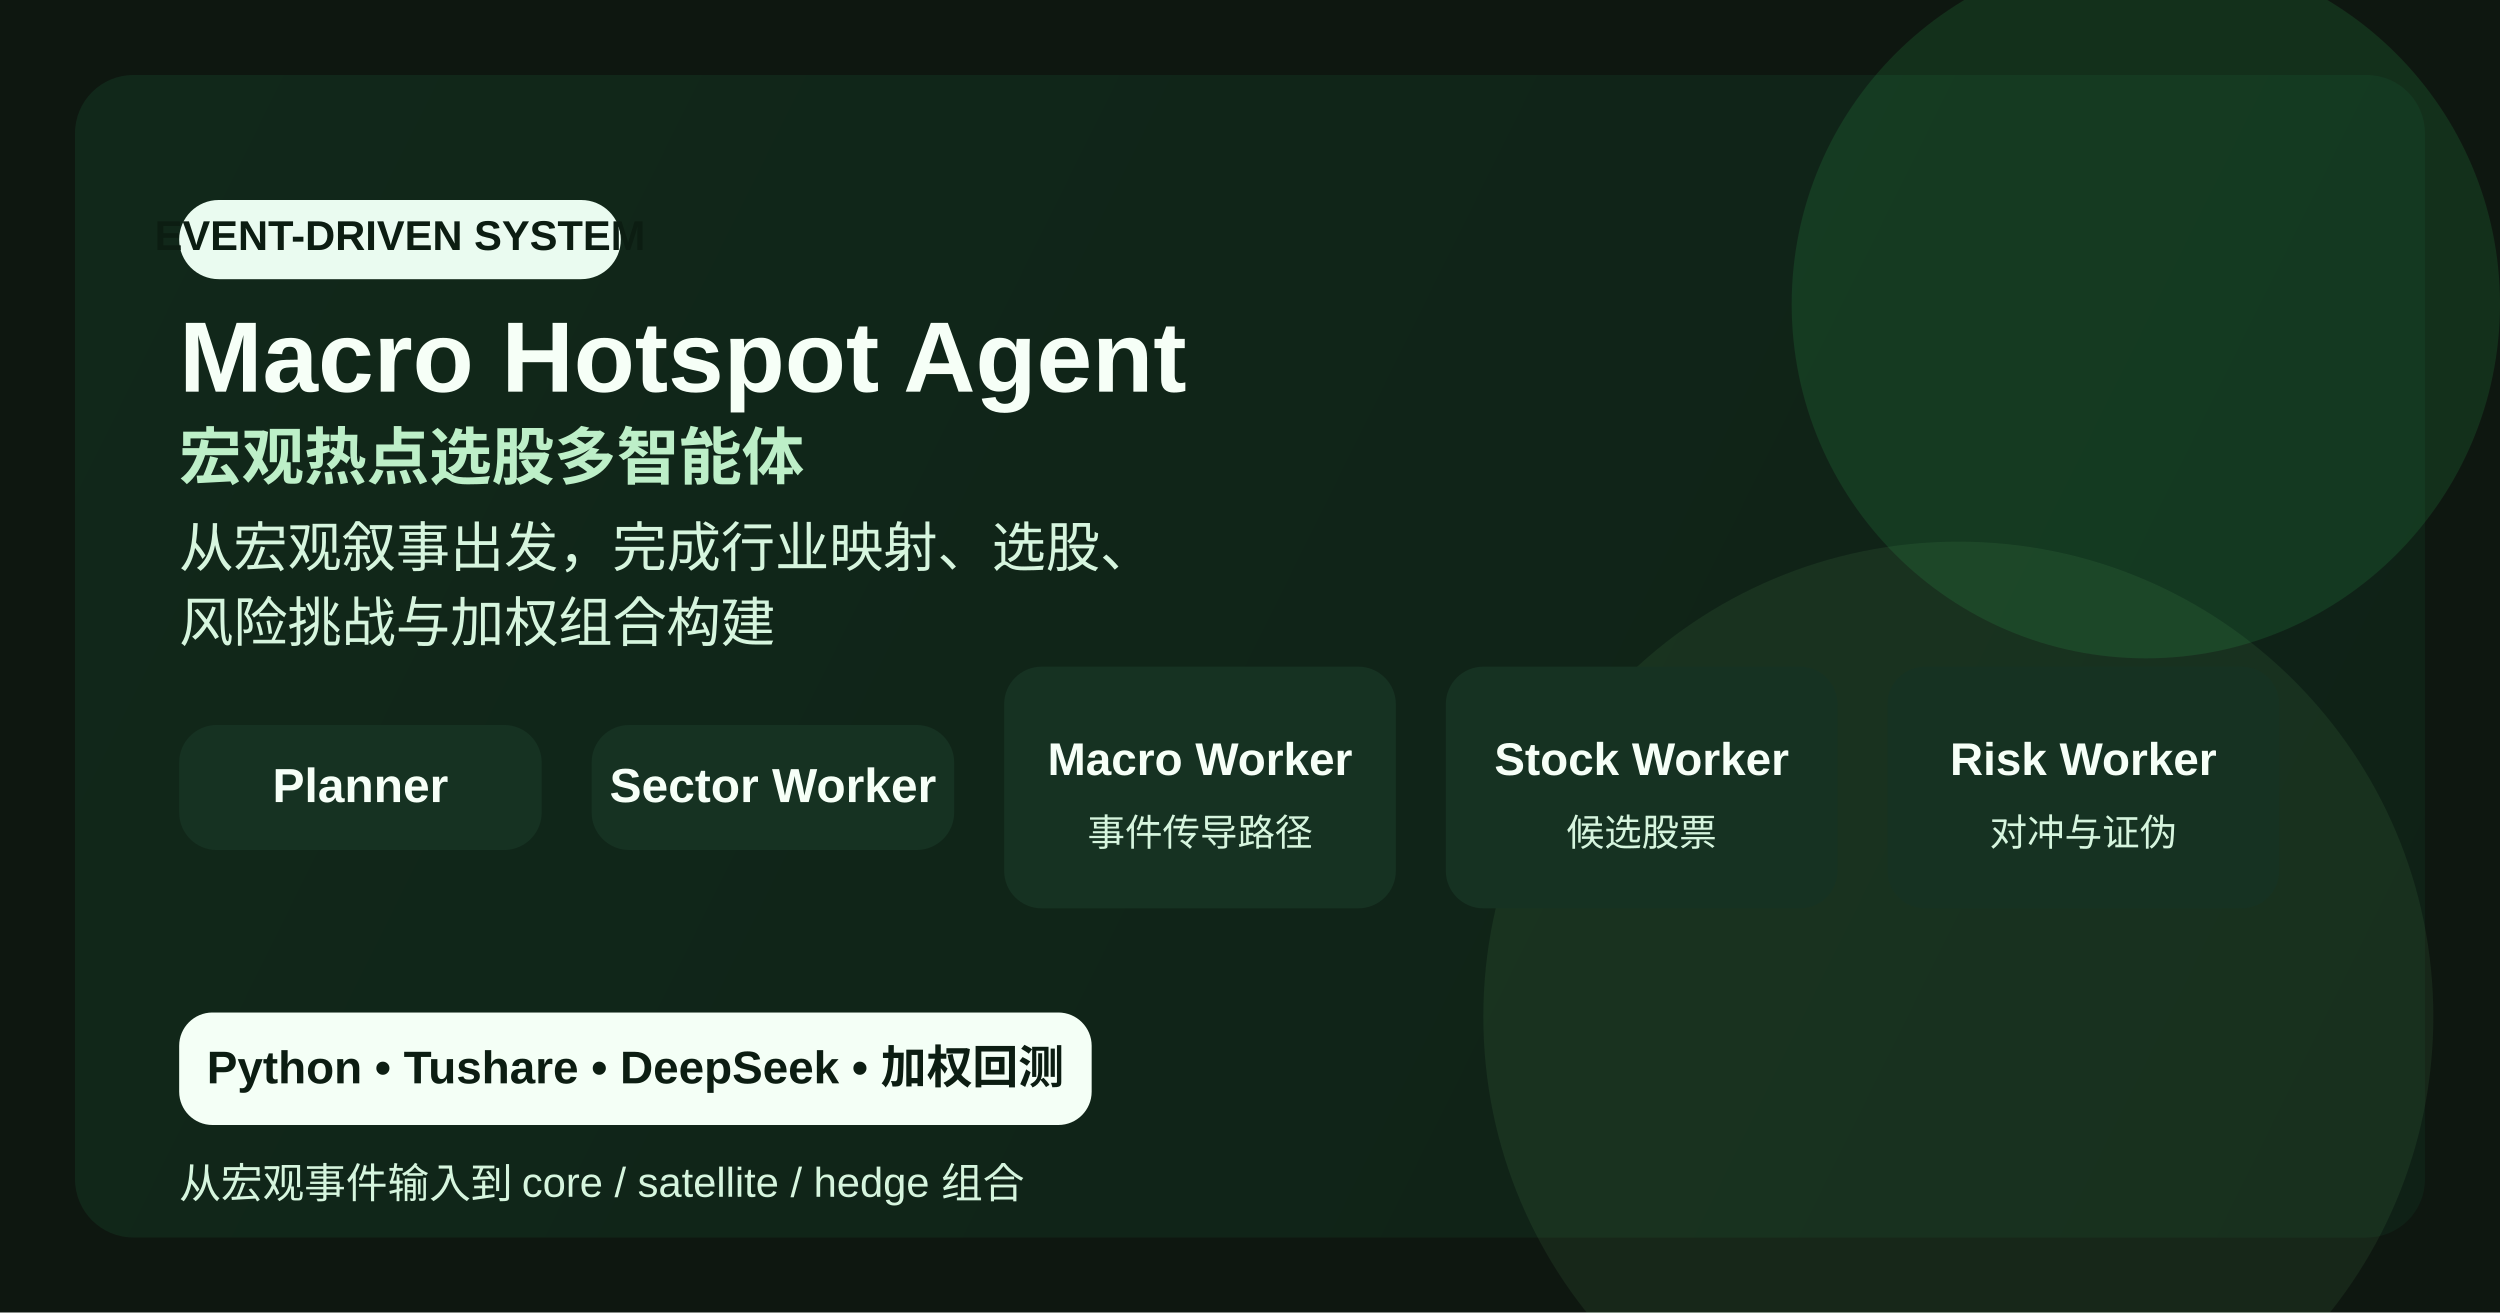
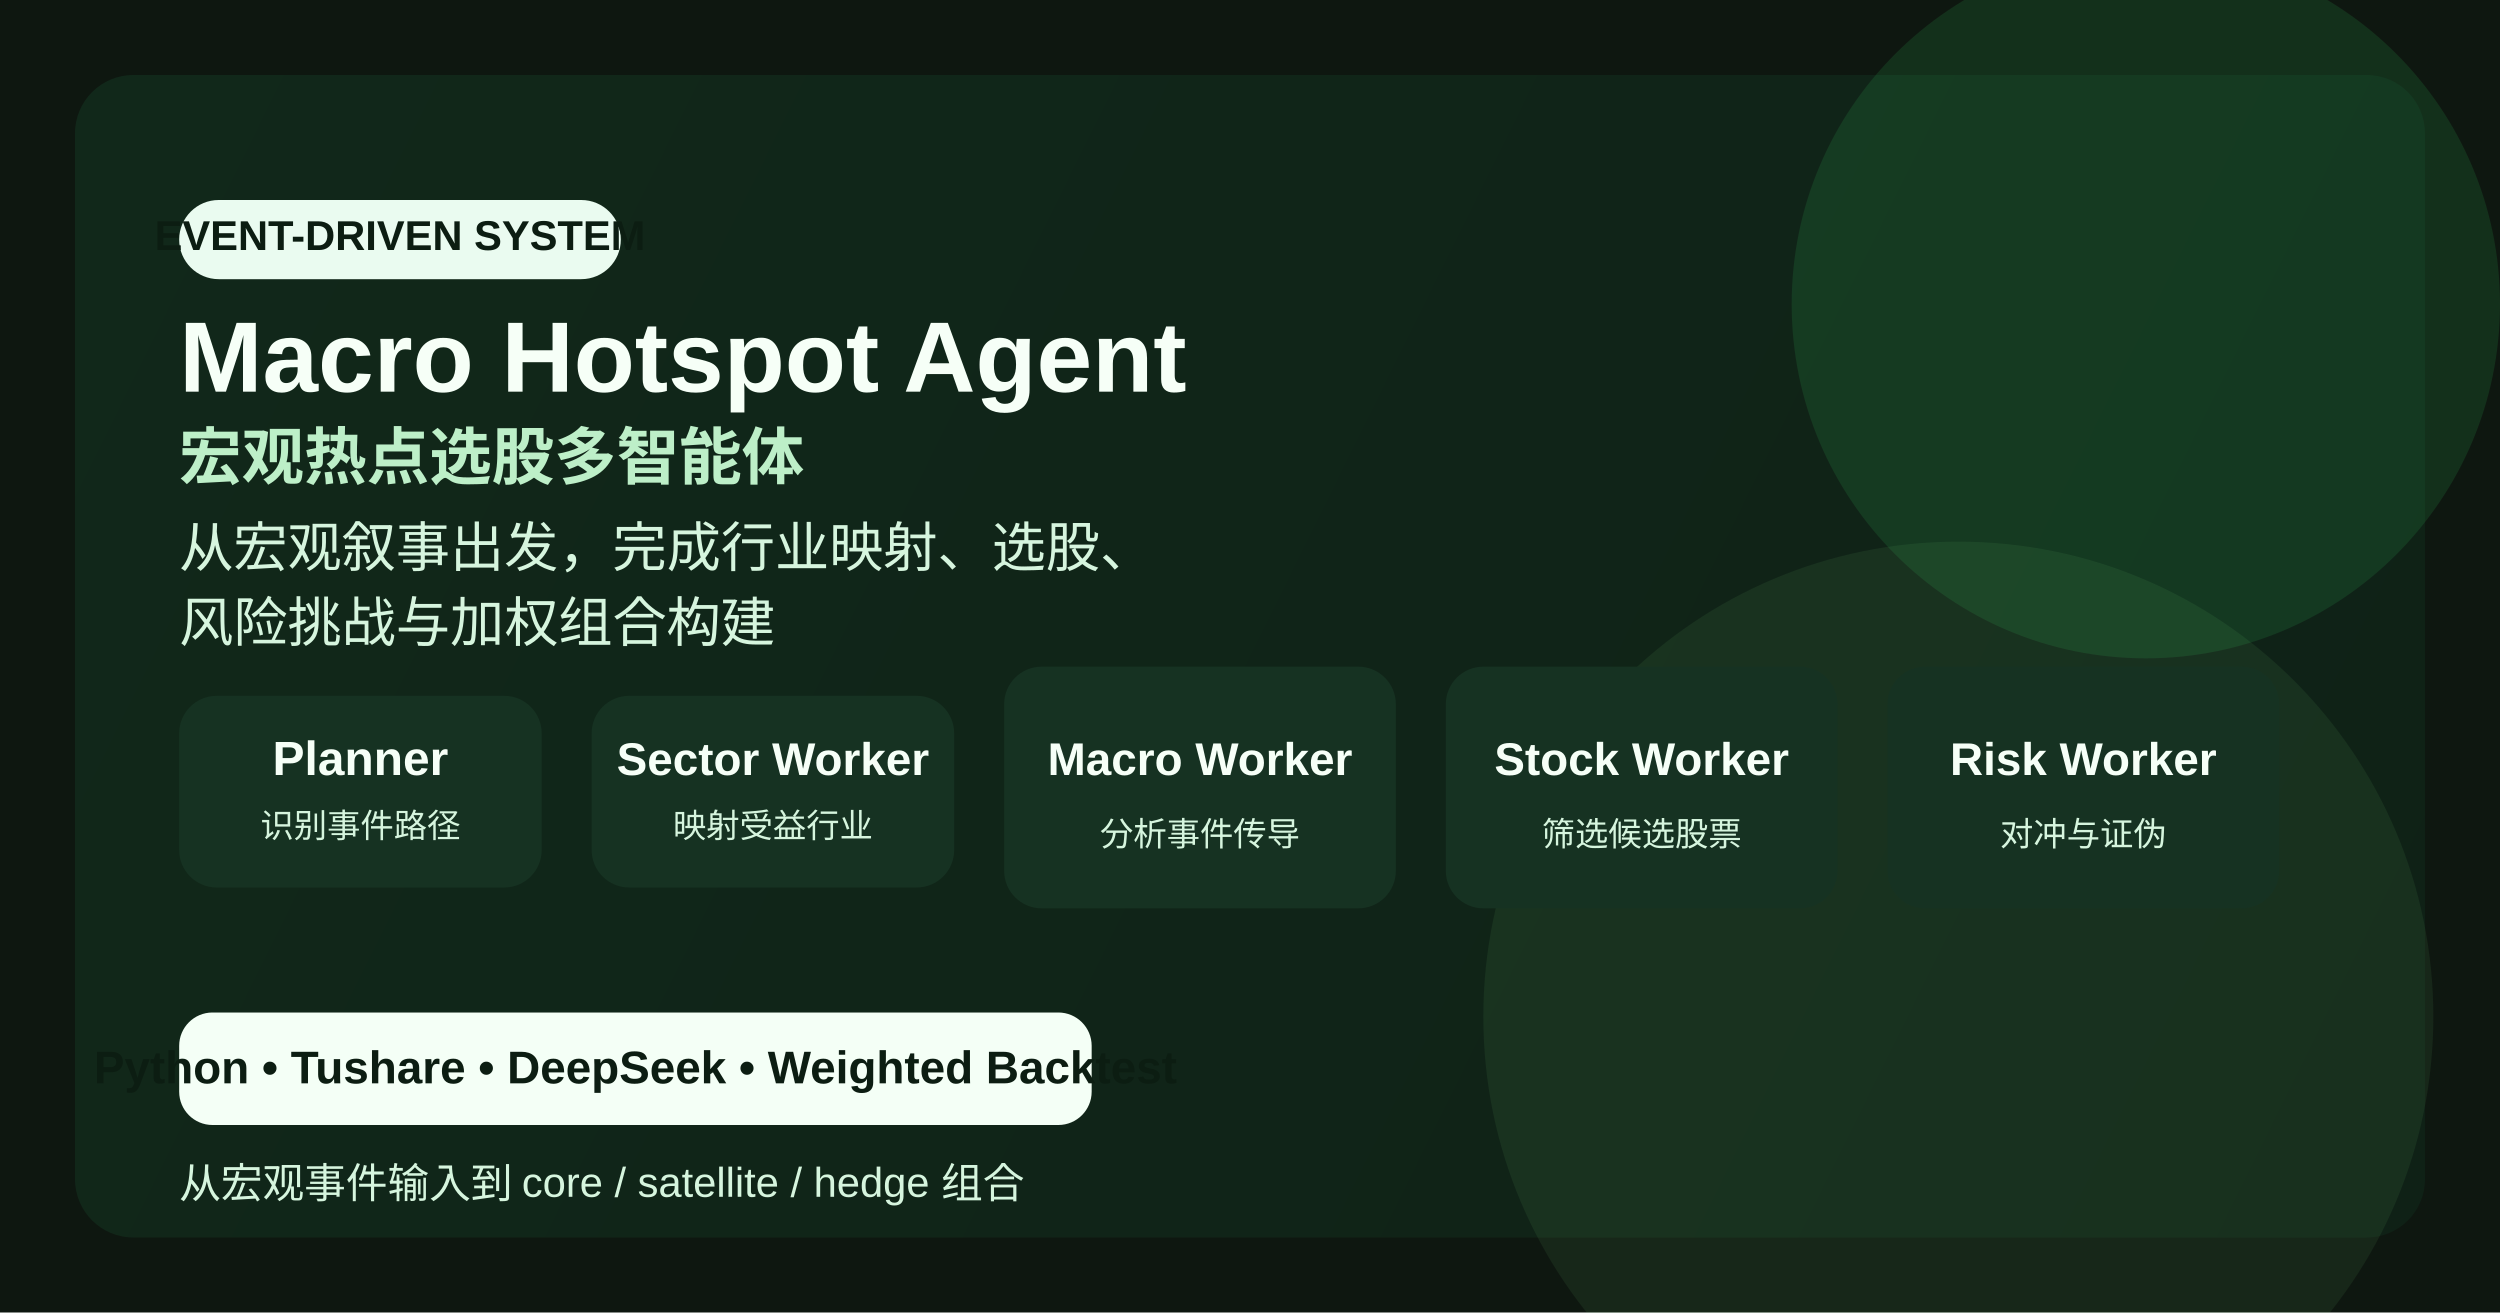
<svg xmlns="http://www.w3.org/2000/svg" width="1200" height="630" viewBox="0 0 1200 630" fill="none">
  <rect width="1200" height="630" fill="#0E1710" />
  <rect x="36" y="36" width="1128" height="558" rx="28" fill="url(#bg)" />
  <circle cx="1030" cy="146" r="170" fill="#2DA44E" fill-opacity="0.18" />
  <circle cx="940" cy="488" r="228" fill="#7EE787" fill-opacity="0.08" />
  <rect x="86" y="96" width="212" height="38" rx="19" fill="#EAFBF0" />
  <text x="192" y="120" text-anchor="middle" fill="#0C1D12" font-size="20" font-family="'PingFang SC','Microsoft YaHei',Arial,Helvetica,sans-serif" font-weight="700">EVENT-DRIVEN SYSTEM</text>
  <text x="86" y="188" fill="#F6FFF7" font-size="48" font-family="'PingFang SC','Microsoft YaHei',Arial,Helvetica,sans-serif" font-weight="700">Macro Hotspot Agent</text>
  <text x="86" y="230" fill="#BDEFC8" font-size="30" font-family="'PingFang SC','Microsoft YaHei',Arial,Helvetica,sans-serif" font-weight="600">宏观热点选股多智能体</text>
  <text x="86" y="272" fill="#D6F5DE" font-size="26" font-family="'PingFang SC','Microsoft YaHei',Arial,Helvetica,sans-serif">从宏观叙事出发，完成行业映射、选股、</text>
  <text x="86" y="308" fill="#D6F5DE" font-size="26" font-family="'PingFang SC','Microsoft YaHei',Arial,Helvetica,sans-serif">风险挑战与加权组合构建</text>
-   <rect x="86" y="348" width="174" height="60" rx="18" fill="#163222" />
-   <rect x="284" y="348" width="174" height="60" rx="18" fill="#163222" />
+   <rect x="86" y="334" width="174" height="92" rx="18" fill="#163222" />
+   <rect x="284" y="334" width="174" height="92" rx="18" fill="#163222" />
  <rect x="482" y="320" width="188" height="116" rx="18" fill="#163222" />
  <rect x="694" y="320" width="188" height="116" rx="18" fill="#163222" />
  <rect x="906" y="320" width="188" height="116" rx="18" fill="#163222" />
-   <text x="173" y="385" text-anchor="middle" fill="#F6FFF7" font-size="23" font-family="'PingFang SC','Microsoft YaHei',Arial,Helvetica,sans-serif" font-weight="700">Planner</text>
-   <text x="371" y="385" text-anchor="middle" fill="#F6FFF7" font-size="23" font-family="'PingFang SC','Microsoft YaHei',Arial,Helvetica,sans-serif" font-weight="700">Sector Worker</text>
+   <text x="173" y="372" text-anchor="middle" fill="#F6FFF7" font-size="23" font-family="'PingFang SC','Microsoft YaHei',Arial,Helvetica,sans-serif" font-weight="700">Planner</text>
+   <text x="173" y="402" text-anchor="middle" fill="#D6F5DE" font-size="16" font-family="'PingFang SC','Microsoft YaHei',Arial,Helvetica,sans-serif">识别事件路径</text>
+   <text x="371" y="372" text-anchor="middle" fill="#F6FFF7" font-size="22" font-family="'PingFang SC','Microsoft YaHei',Arial,Helvetica,sans-serif" font-weight="700">Sector Worker</text>
+   <text x="371" y="402" text-anchor="middle" fill="#D6F5DE" font-size="16" font-family="'PingFang SC','Microsoft YaHei',Arial,Helvetica,sans-serif">映射受益行业</text>
  <text x="576" y="372" text-anchor="middle" fill="#F6FFF7" font-size="22" font-family="'PingFang SC','Microsoft YaHei',Arial,Helvetica,sans-serif" font-weight="700">Macro Worker</text>
-   <text x="576" y="406" text-anchor="middle" fill="#D6F5DE" font-size="18" font-family="'PingFang SC','Microsoft YaHei',Arial,Helvetica,sans-serif">事件传导路径</text>
+   <text x="576" y="406" text-anchor="middle" fill="#D6F5DE" font-size="16" font-family="'PingFang SC','Microsoft YaHei',Arial,Helvetica,sans-serif">分析事件传导</text>
  <text x="788" y="372" text-anchor="middle" fill="#F6FFF7" font-size="22" font-family="'PingFang SC','Microsoft YaHei',Arial,Helvetica,sans-serif" font-weight="700">Stock Worker</text>
-   <text x="788" y="406" text-anchor="middle" fill="#D6F5DE" font-size="18" font-family="'PingFang SC','Microsoft YaHei',Arial,Helvetica,sans-serif">候选股票</text>
+   <text x="788" y="406" text-anchor="middle" fill="#D6F5DE" font-size="16" font-family="'PingFang SC','Microsoft YaHei',Arial,Helvetica,sans-serif">筛选候选股票</text>
  <text x="1000" y="372" text-anchor="middle" fill="#F6FFF7" font-size="22" font-family="'PingFang SC','Microsoft YaHei',Arial,Helvetica,sans-serif" font-weight="700">Risk Worker</text>
-   <text x="1000" y="406" text-anchor="middle" fill="#D6F5DE" font-size="18" font-family="'PingFang SC','Microsoft YaHei',Arial,Helvetica,sans-serif">对冲与证伪</text>
+   <text x="1000" y="406" text-anchor="middle" fill="#D6F5DE" font-size="16" font-family="'PingFang SC','Microsoft YaHei',Arial,Helvetica,sans-serif">对冲与证伪</text>
  <rect x="86" y="486" width="438" height="54" rx="16" fill="#F4FFF6" />
-   <text x="305" y="520" text-anchor="middle" fill="#0C1D12" font-size="22" font-family="'PingFang SC','Microsoft YaHei',Arial,Helvetica,sans-serif" font-weight="700">Python  •  Tushare  •  DeepSeek  •  加权回测</text>
+   <text x="305" y="520" text-anchor="middle" fill="#0C1D12" font-size="22" font-family="'PingFang SC','Microsoft YaHei',Arial,Helvetica,sans-serif" font-weight="700">Python  •  Tushare  •  DeepSeek  •  Weighted Backtest</text>
  <text x="86" y="575" fill="#D6F5DE" font-size="20" font-family="'PingFang SC','Microsoft YaHei',Arial,Helvetica,sans-serif">从宏观事件输入到 core / satellite / hedge 组合</text>
  <defs>
    <linearGradient id="bg" x1="36" y1="36" x2="1164" y2="594" gradientUnits="userSpaceOnUse">
      <stop stop-color="#11281A" />
      <stop offset="1" stop-color="#0F2116" />
    </linearGradient>
  </defs>
</svg>
